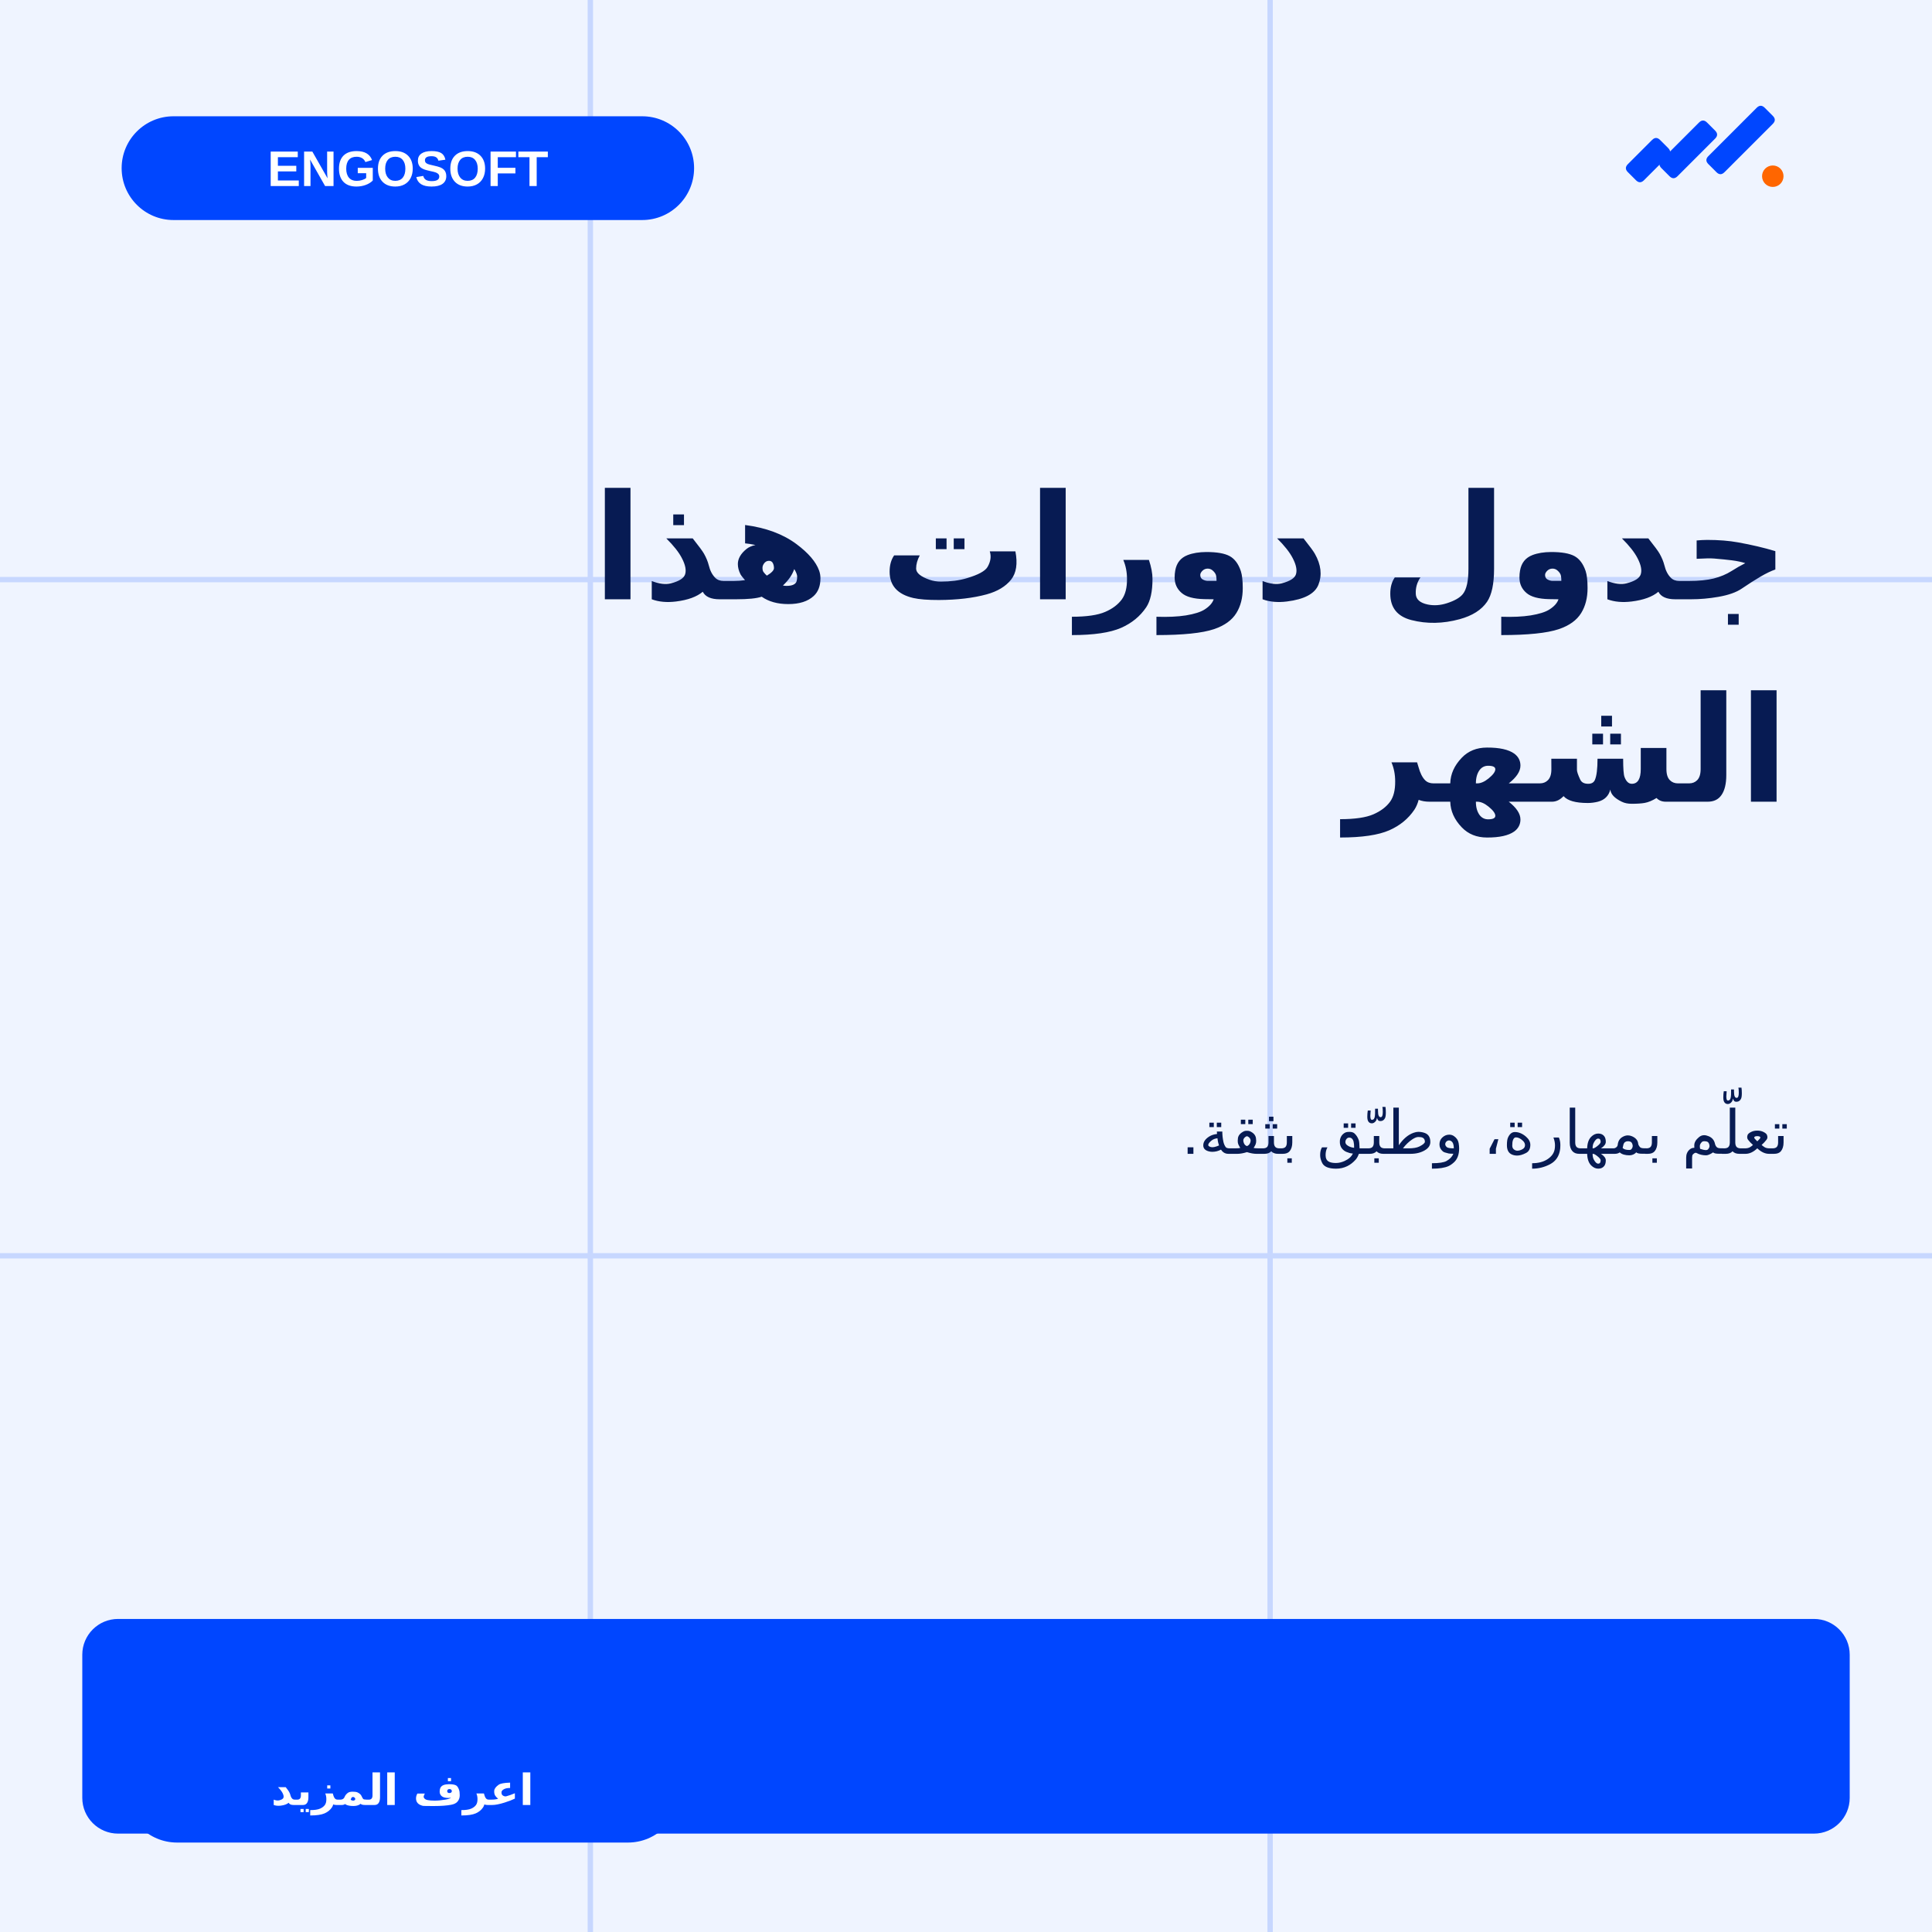
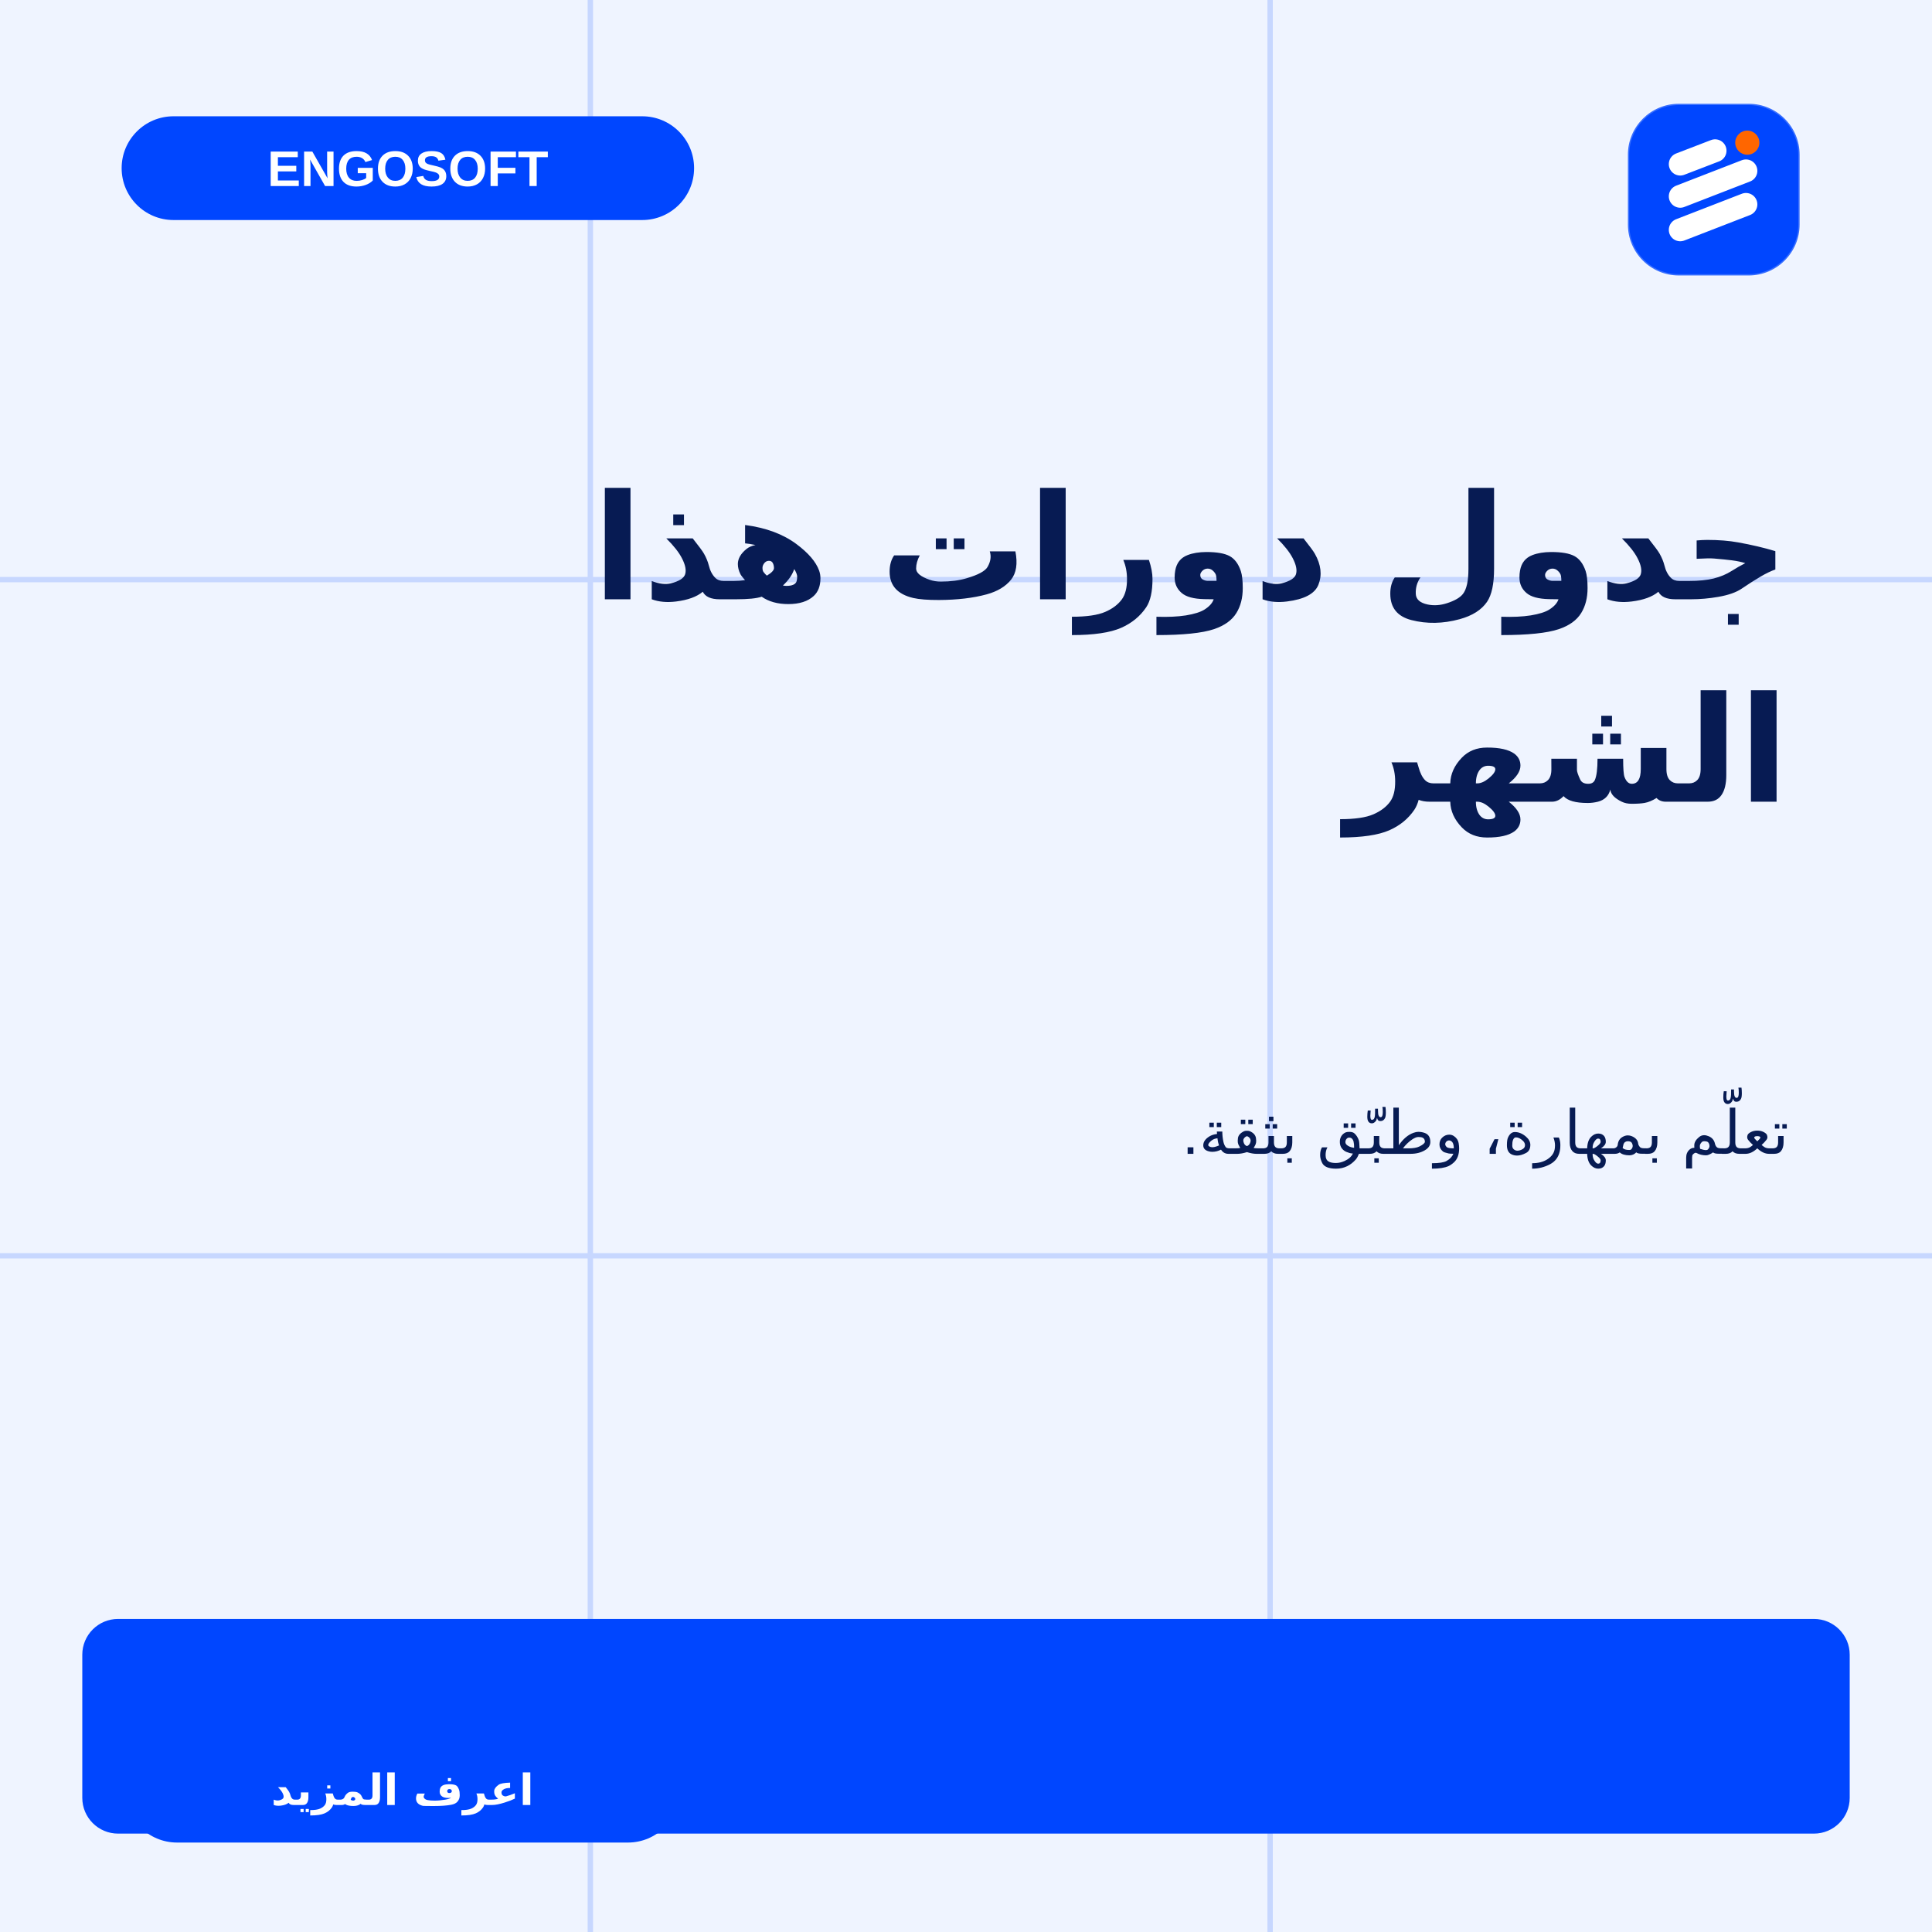
<svg xmlns="http://www.w3.org/2000/svg" width="1080" height="1080" viewBox="0 0 1080 1080" role="img" aria-label="جدول دورات هذا الشهر">
  <rect width="1080" height="1080" fill="#eff4ff" />
  <path d="M0 324h1080M0 702h1080M330 0v1080M710 0v1080" stroke="#0046ff" opacity=".17" stroke-width="3" />
  <rect x="46" y="905" width="988" height="120" rx="20" fill="#0046ff" />
  <rect x="68" y="65" width="320" height="58" rx="29" fill="#0046ff" />
  <text x="228" y="104" text-anchor="middle" fill="#fff" font-family="Almarai, Arial" font-size="28" font-weight="700">ENGOSOFT</text>
-   <g transform="translate(910 58) scale(0.75)" fill="#0046ff">
-     <path d="M0 45 18 27q3-3 6 0l6 6q3 3 0 6L12 57q-3 3-6 0l-6-6q-3-3 0-6Z" />
-     <path d="M25 42 53 14q3-3 6 0l6 6q3 3 0 6L37 54q-3 3-6 0l-6-6q-3-3 0-6Z" />
-     <path d="M60 39 96 3q3-3 6 0l6 6q3 3 0 6L72 51q-3 3-6 0l-6-6q-3-3 0-6Z" />
-     <circle cx="108" cy="54" r="8" fill="#ff6600" />
+   <g transform="translate(910 58) scale(0.75)">
+     <rect width="128" height="128" rx="38" fill="#0046ff" stroke="#ffffff" stroke-opacity=".22" stroke-width="2" />
+     <path d="M39 45 65 35M39 69 88 50M39 94 88 75" stroke="#fff" stroke-width="17" stroke-linecap="round" />
+     <circle cx="89" cy="29" r="9" fill="#ff6600" />
  </g>
  <text x="1000" y="335" direction="rtl" text-anchor="start" fill="#071b53" font-family="Almarai, Arial, sans-serif" font-size="82" font-weight="700">جدول دورات هذا</text>
  <text x="1000" y="448.16" direction="rtl" text-anchor="start" fill="#071b53" font-family="Almarai, Arial, sans-serif" font-size="82" font-weight="700">الشهر</text>
  <text x="1000" y="645" direction="rtl" text-anchor="start" fill="#071b53" font-family="Almarai, Arial, sans-serif" font-size="34" font-weight="400">تعلّم بمهارة، وطبّق بثقة.</text>
  <rect x="70" y="972" width="310" height="58" rx="29" fill="#0046ff" />
  <text x="225" y="1009" text-anchor="middle" fill="#fff" font-family="Almarai, Arial" font-size="24" font-weight="700">اعرف المزيد</text>
</svg>
